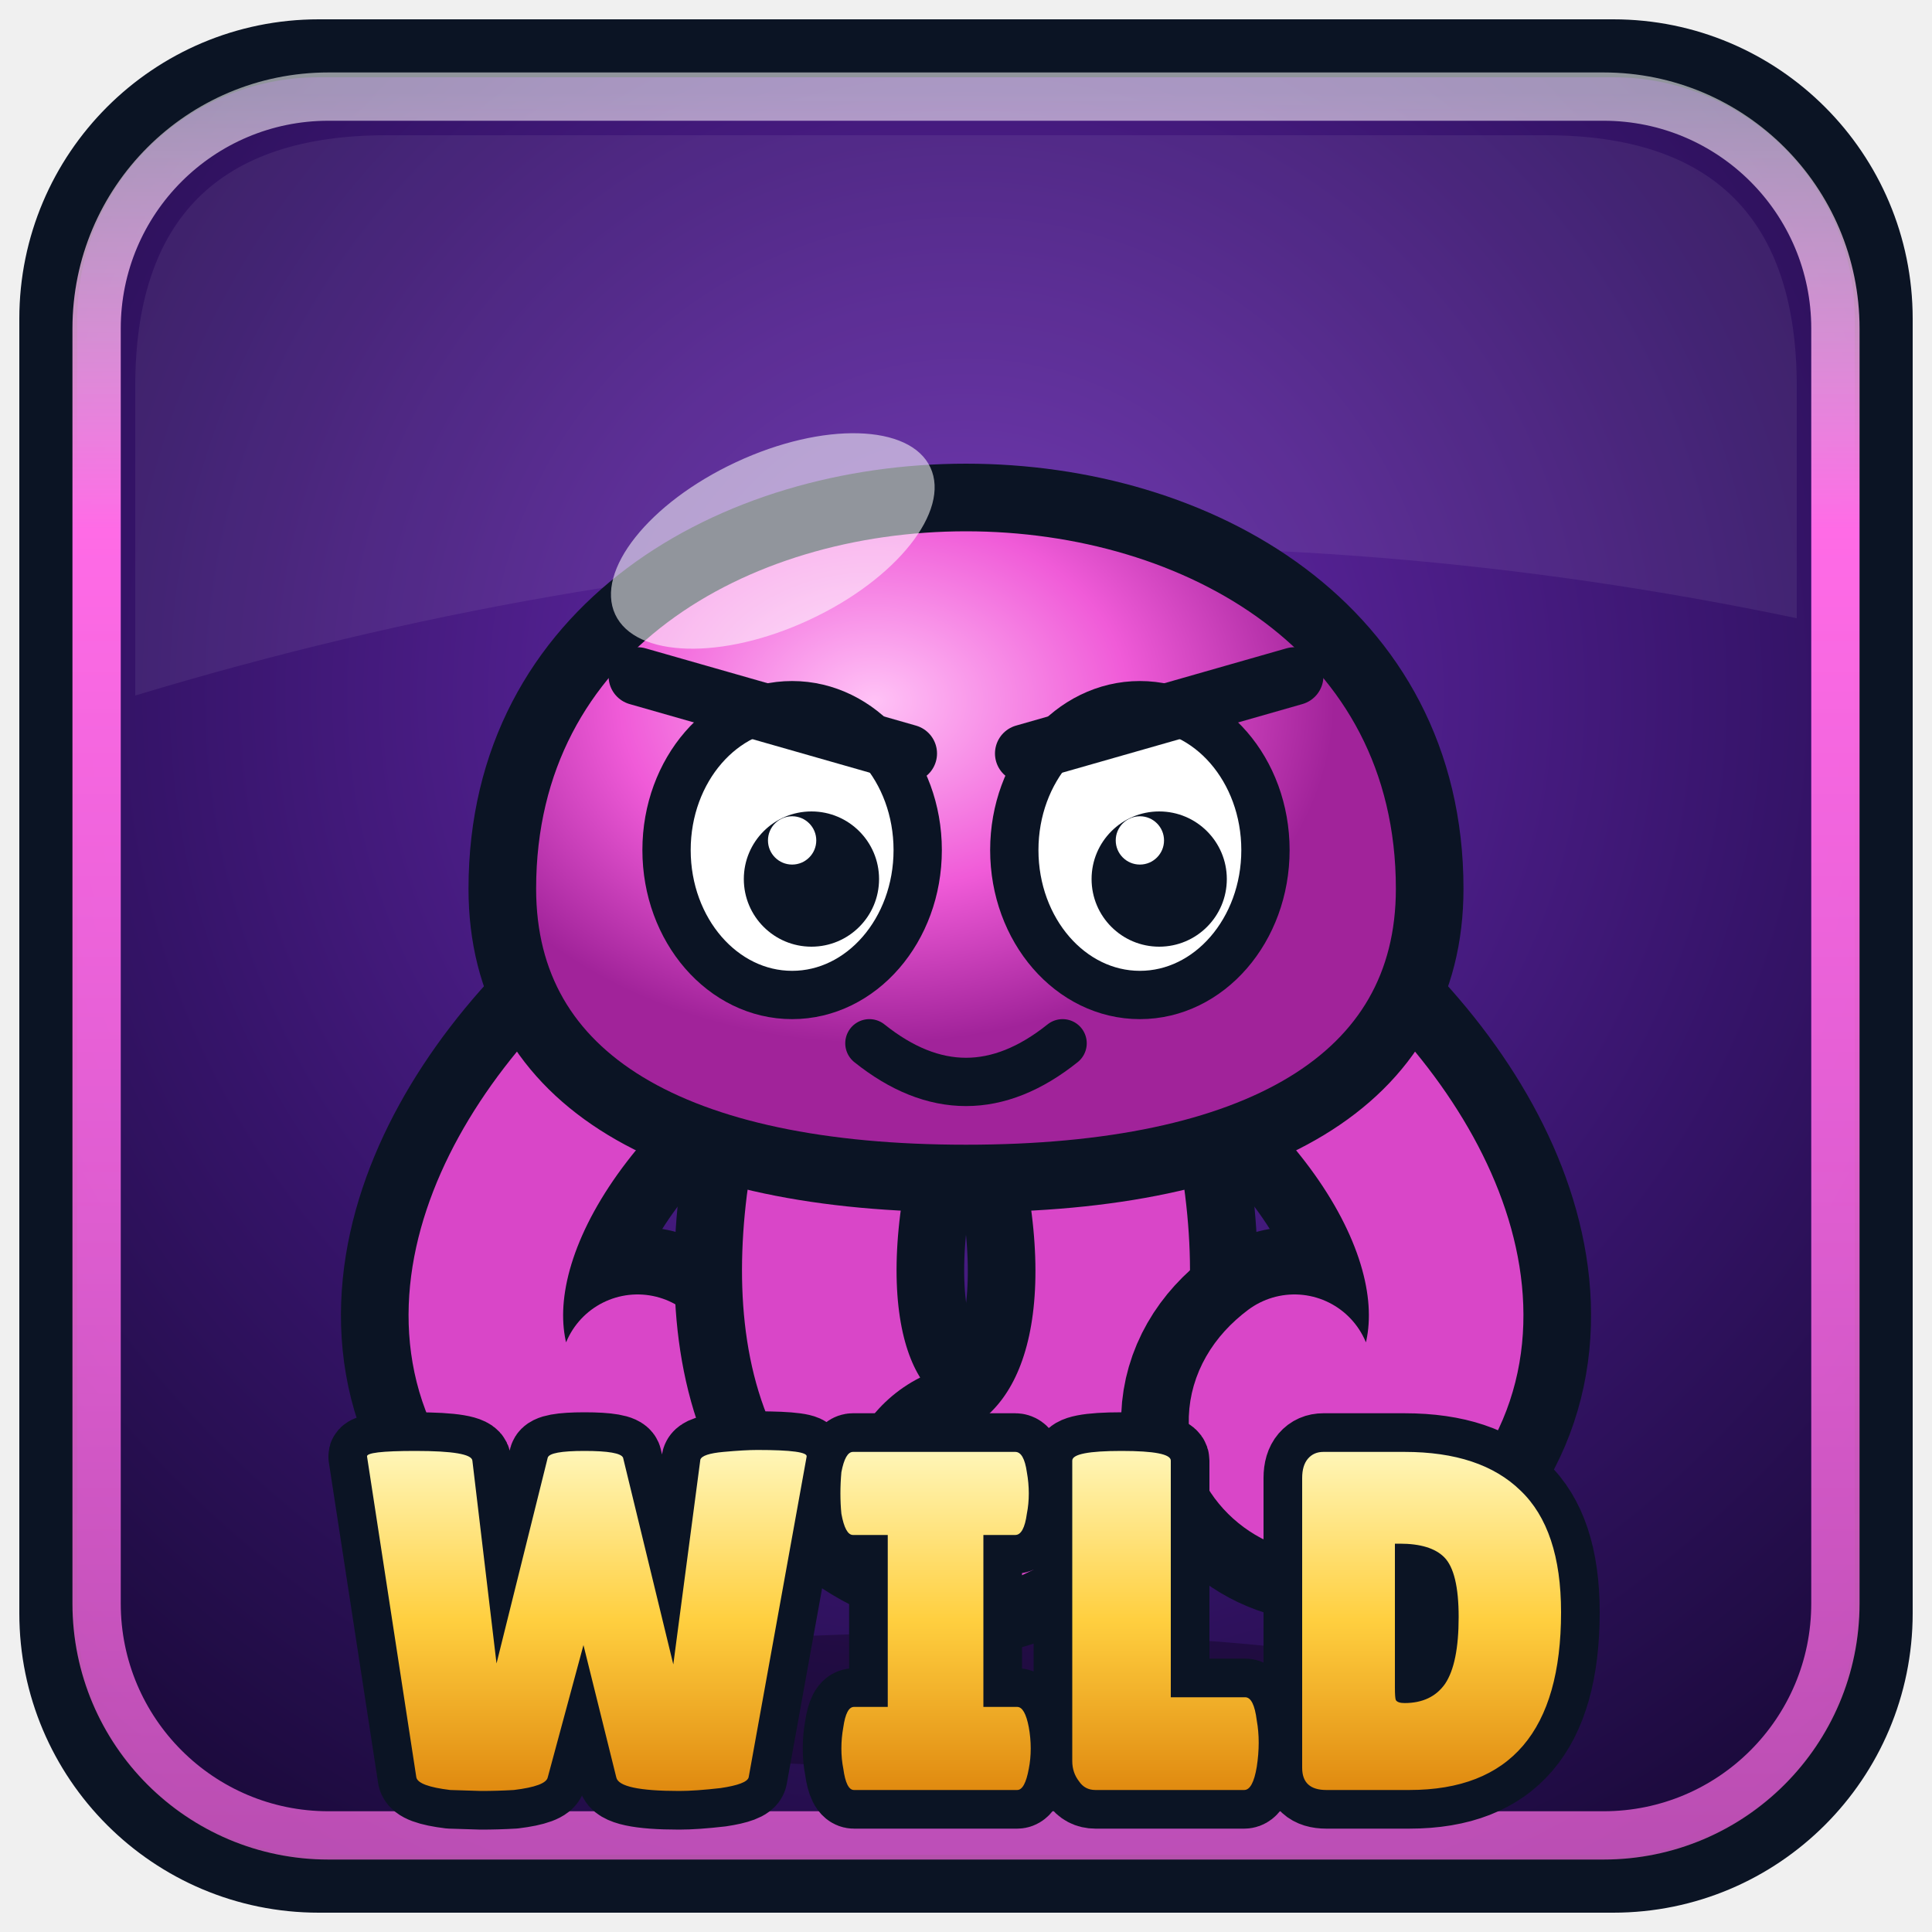
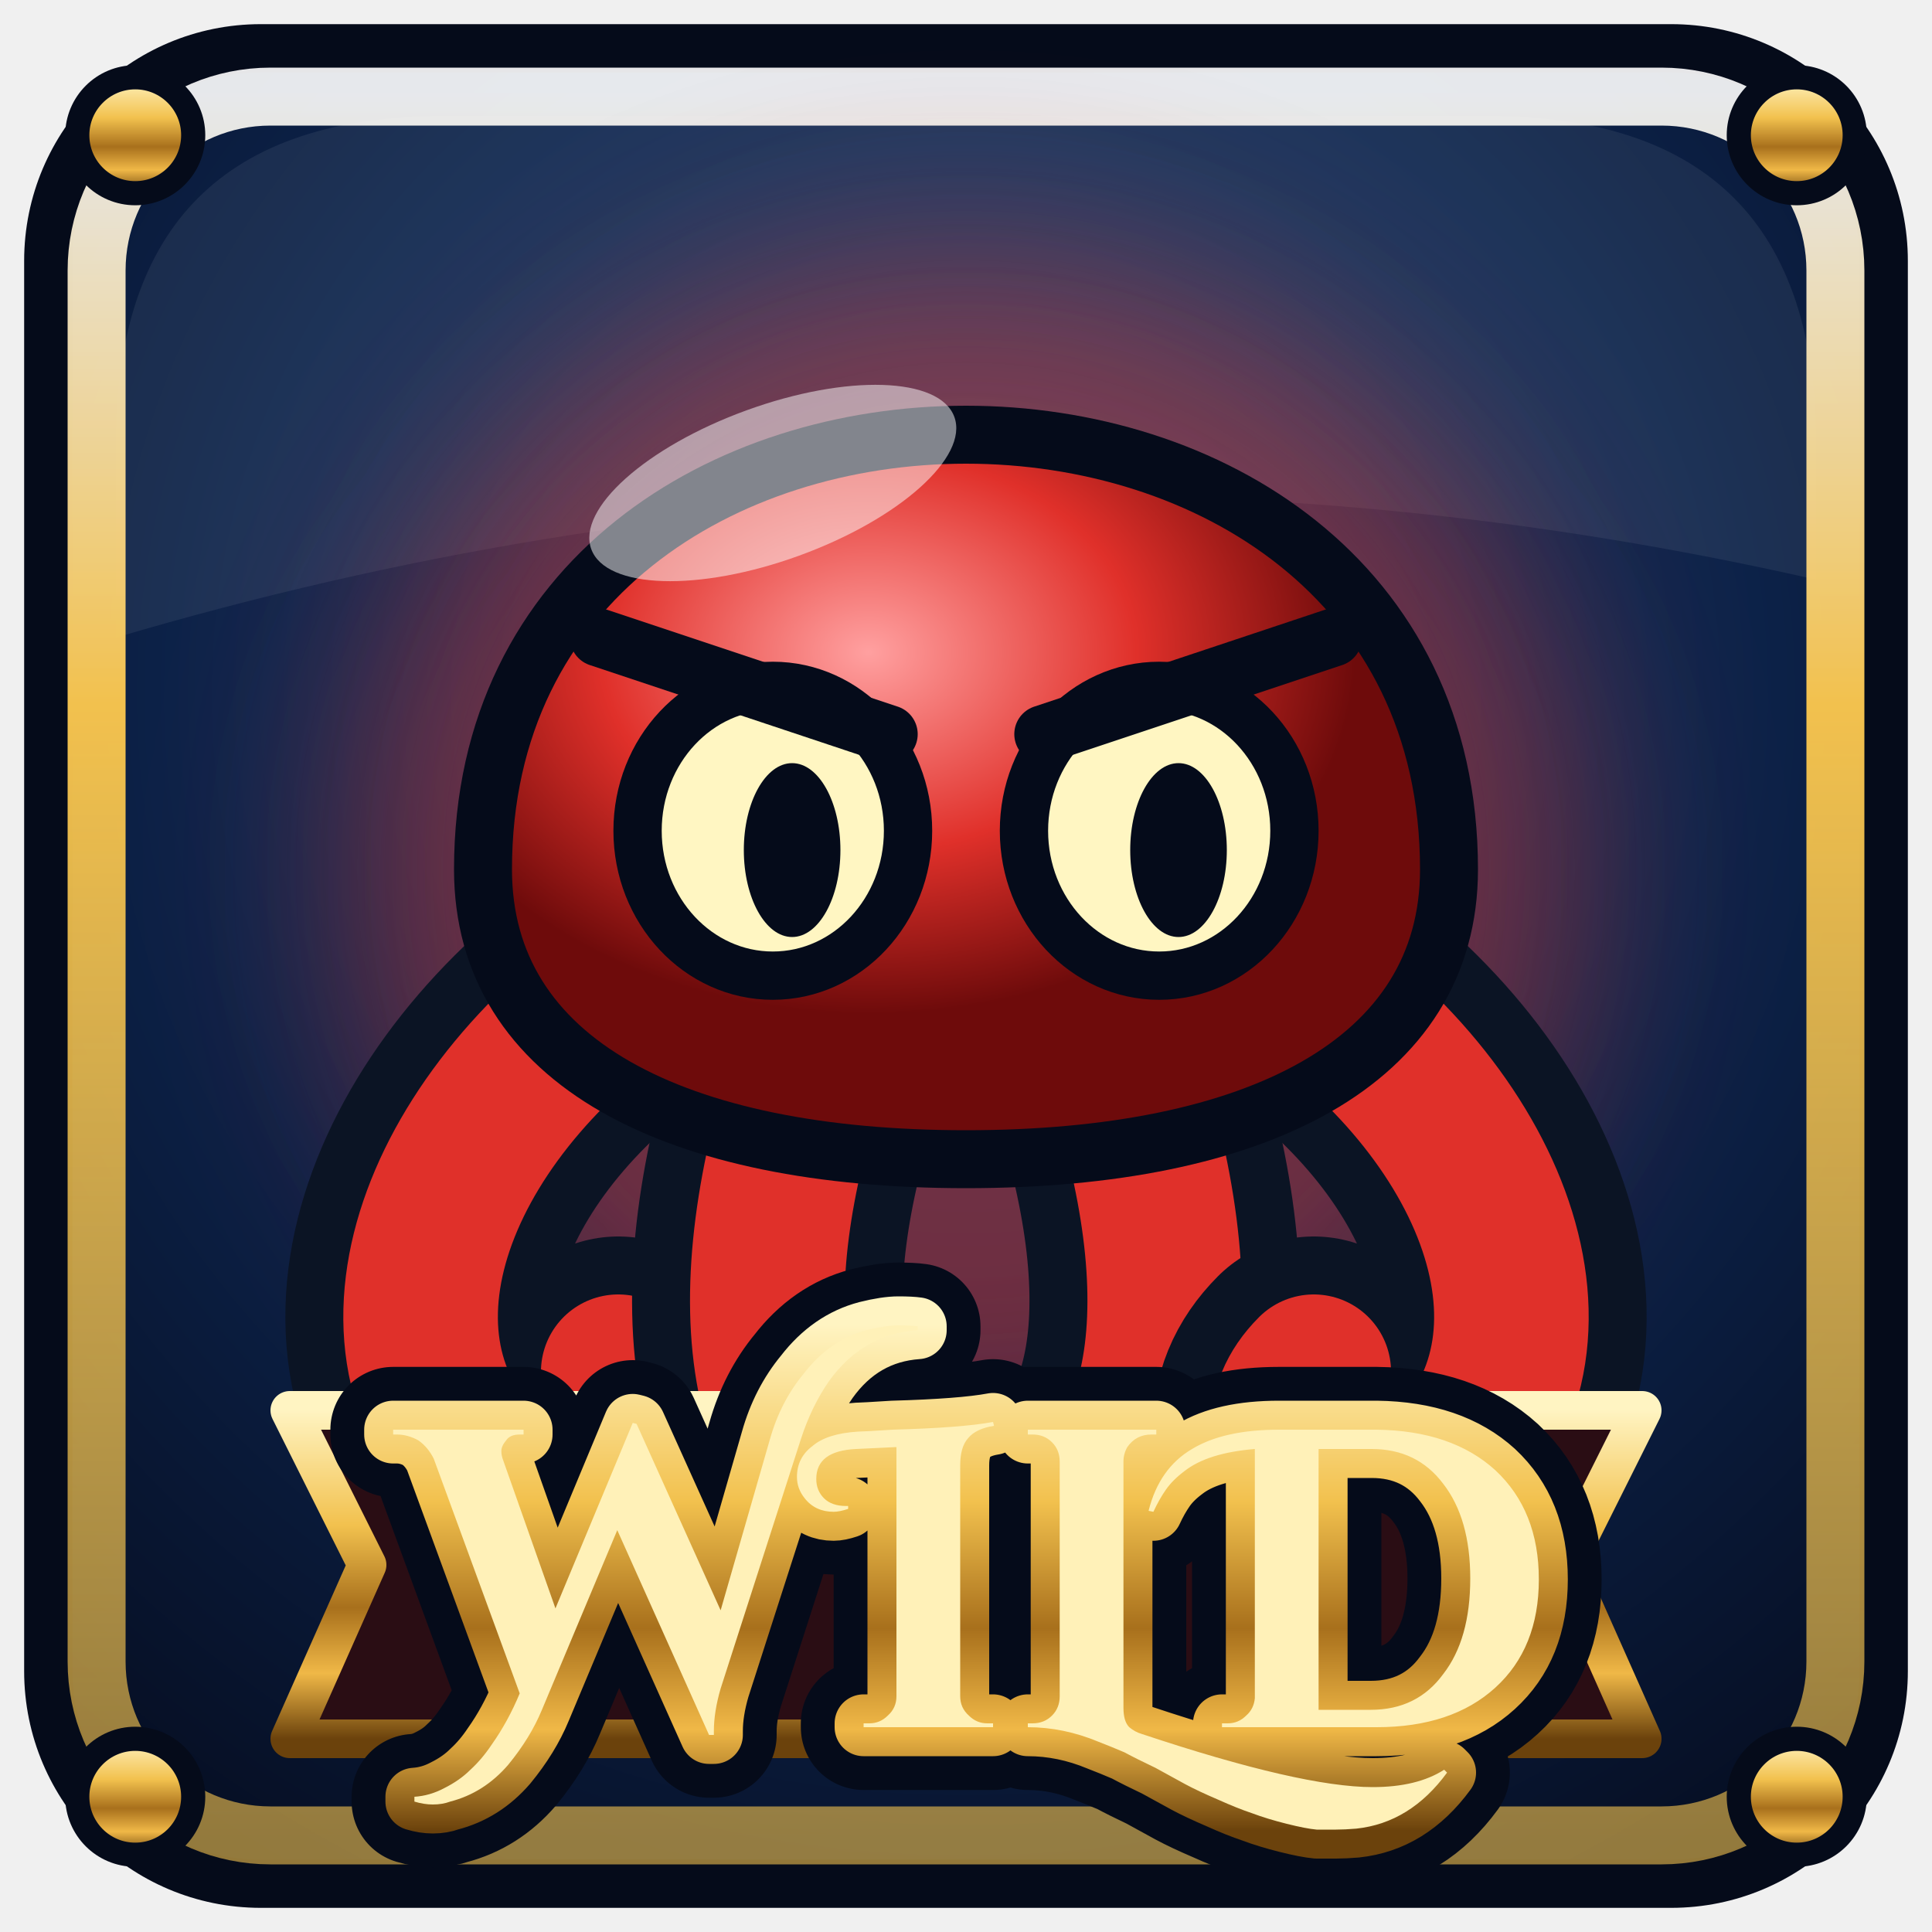
<svg xmlns="http://www.w3.org/2000/svg" width="340" height="340" viewBox="0 0 200 200">
  <defs>
-     <radialGradient id="tile" cx="0.5" cy="0.35" r="0.75">
-       <stop offset="0" stop-color="#6a2bb0" />
-       <stop offset="0.6" stop-color="#36146a" />
-       <stop offset="1" stop-color="#1a0a3a" />
-     </radialGradient>
-     <linearGradient id="rim" x1="0" y1="0" x2="0" y2="1">
-       <stop offset="0" stop-color="#ffffff" stop-opacity="0.55" />
-       <stop offset="0.25" stop-color="#ff6be6" />
-       <stop offset="1" stop-color="#ff6be6" stop-opacity="0.7" />
-     </linearGradient>
-     <radialGradient id="head" cx="0.4" cy="0.3" r="0.5">
-       <stop offset="0" stop-color="#ffc2f6" />
-       <stop offset="0.55" stop-color="#f05bd8" />
-       <stop offset="1" stop-color="#a1239a" />
+     <radialGradient id="navy" cx="0.5" cy="0.35" r="0.75">
+       <stop offset="0" stop-color="#1b4377" />
+       <stop offset="0.6" stop-color="#0c2147" />
+       <stop offset="1" stop-color="#060f24" />
    </radialGradient>
    <linearGradient id="gold" x1="0" y1="0" x2="0" y2="1">
-       <stop offset="0" stop-color="#fff6b8" />
-       <stop offset="0.5" stop-color="#ffcf3f" />
-       <stop offset="1" stop-color="#e08a10" />
+       <stop offset="0" stop-color="#fff4c2" />
+       <stop offset="0.35" stop-color="#f2c14e" />
+       <stop offset="0.6" stop-color="#a8701c" />
+       <stop offset="0.8" stop-color="#f0b847" />
+       <stop offset="1" stop-color="#6b420c" />
    </linearGradient>
+     <linearGradient id="rim" x1="0" y1="0" x2="0" y2="1">
+       <stop offset="0" stop-color="#ffffff" stop-opacity="0.9" />
+       <stop offset="0.35" stop-color="#f2c14e" />
+       <stop offset="1" stop-color="#f2c14e" stop-opacity="0.6" />
+     </linearGradient>
+     <filter id="glow" x="-40%" y="-40%" width="180%" height="180%">
+       <feGaussianBlur stdDeviation="5" />
+     </filter>
+     <filter id="softGlow" x="-50%" y="-50%" width="200%" height="200%">
+       <feGaussianBlur stdDeviation="10" />
+     </filter>
  </defs>
-   <rect x="5" y="5" width="190" height="190" rx="28" fill="url(#tile)" stroke="#0b1424" stroke-width="6" />
-   <rect x="10" y="10" width="180" height="180" rx="24" fill="none" stroke="url(#rim)" stroke-width="5" />
-   <path d="M14 40 Q14 14 40 14 L160 14 Q186 14 186 40 L186 64 Q100 46 14 72 Z" fill="#ffffff" opacity="0.07" />
-   <ellipse cx="100" cy="176" rx="52" ry="7" fill="#000000" opacity="0.28" />
-   <path d="M70 104 C52 118 44 138 56 150 C64 158 74 148 66 142" fill="none" stroke-linecap="round" stroke-linejoin="round" stroke="#0b1424" stroke-width="30" />
-   <path d="M70 104 C52 118 44 138 56 150 C64 158 74 148 66 142" fill="none" stroke-linecap="round" stroke-linejoin="round" stroke="#d946c8" stroke-width="16" />
-   <path d="M88 112 C82 132 84 150 98 154" fill="none" stroke-linecap="round" stroke-linejoin="round" stroke="#0b1424" stroke-width="30" />
-   <path d="M88 112 C82 132 84 150 98 154" fill="none" stroke-linecap="round" stroke-linejoin="round" stroke="#d946c8" stroke-width="16" />
-   <path d="M112 112 C118 132 116 150 102 156" fill="none" stroke-linecap="round" stroke-linejoin="round" stroke="#0b1424" stroke-width="30" />
-   <path d="M112 112 C118 132 116 150 102 156" fill="none" stroke-linecap="round" stroke-linejoin="round" stroke="#d946c8" stroke-width="16" />
-   <path d="M130 104 C148 118 156 138 144 150 C136 158 126 148 134 142" fill="none" stroke-linecap="round" stroke-linejoin="round" stroke="#0b1424" stroke-width="30" />
-   <path d="M130 104 C148 118 156 138 144 150 C136 158 126 148 134 142" fill="none" stroke-linecap="round" stroke-linejoin="round" stroke="#d946c8" stroke-width="16" />
-   <path d="M52 92 C52 38 148 38 148 92 C148 112 130 122 100 122 C70 122 52 112 52 92 Z" fill="url(#head)" stroke="#0b1424" stroke-width="7" stroke-linejoin="round" />
-   <ellipse cx="80" cy="56" rx="18" ry="9" fill="#ffffff" opacity="0.55" transform="rotate(-25 80 56)" />
-   <ellipse cx="82" cy="88" rx="13" ry="15" fill="#fff" stroke="#0b1424" stroke-width="5" />
-   <circle cx="84" cy="91" r="7" fill="#0b1424" />
-   <circle cx="82" cy="87" r="2.5" fill="#fff" />
-   <ellipse cx="118" cy="88" rx="13" ry="15" fill="#fff" stroke="#0b1424" stroke-width="5" />
-   <circle cx="120" cy="91" r="7" fill="#0b1424" />
-   <circle cx="118" cy="87" r="2.5" fill="#fff" />
-   <path d="M66 70 L94 78 M134 70 L106 78" stroke="#0b1424" stroke-width="6" stroke-linecap="round" />
-   <path d="M90 108 Q100 116 110 108" fill="none" stroke="#0b1424" stroke-width="5" stroke-linecap="round" />
-   <g transform="translate(36.9 139.1)">
-     <path d="M1.1 11.7Q0.9 11.1 6.1 11.1Q11.9 11.1 12 12.1L14.5 33.1L19.8 11.8Q20 11.1 23.6 11.1Q27.3 11.1 27.6 11.8L32.8 33.2L35.6 12Q35.8 11.4 38 11.2Q40.2 11 41.5 11Q46.8 11 46.6 11.7L40.6 44.9Q40.4 45.6 37.7 46Q35.1 46.3 33.4 46.3Q27.2 46.3 26.9 44.9L23.5 31.2L19.8 44.9Q19.6 45.8 16.3 46.2Q14.6 46.3 12.9 46.3L9.7 46.2Q6.4 45.8 6.2 44.9ZM55 37.6V19.8H51.4Q50.6 19.8 50.2 17.6Q50.1 16.6 50.1 15.5Q50.1 14.4 50.2 13.3Q50.6 11.2 51.4 11.2H68.2Q69.1 11.2 69.4 13.3Q69.6 14.4 69.6 15.5Q69.6 16.6 69.4 17.6Q69.1 19.8 68.2 19.8H64.9V37.6H68.4Q69.2 37.6 69.6 39.7Q69.8 40.8 69.8 41.9Q69.8 43 69.6 44Q69.2 46.2 68.4 46.2H51.5Q50.7 46.2 50.4 44Q50.2 43 50.2 41.9Q50.2 40.8 50.4 39.7Q50.7 37.6 51.5 37.6ZM74.1 43.2V12.1Q74.1 11.1 79.2 11.1Q84.3 11.1 84.3 12.1V36.6H92Q92.9 36.6 93.2 39Q93.4 40.1 93.4 41.3Q93.4 42.5 93.2 43.8Q92.8 46.2 91.9 46.2H76.5Q75.4 46.2 74.8 45.3Q74.1 44.4 74.1 43.2ZM97.9 43.9V13.9Q97.9 12.6 98.5 11.9Q99.1 11.2 100.1 11.2H108.5Q116.4 11.2 120.5 15.2Q124.7 19.2 124.7 27.8Q124.7 46.2 109 46.2H100.4Q97.9 46.2 97.9 43.9ZM107.5 20.7V35.6Q107.5 36.7 107.6 36.9Q107.8 37.2 108.5 37.2Q111.3 37.2 112.7 35.2Q114.1 33.1 114.1 28.3Q114.1 23.6 112.6 22.1Q111.2 20.7 108 20.7Z" fill="url(#gold)" stroke="#0b1424" stroke-width="8" stroke-linejoin="round" paint-order="stroke" />
+   <rect x="5" y="5" width="190" height="190" rx="22" fill="url(#navy)" stroke="#050b1a" stroke-width="5" />
+   <path d="M12 46 Q12 12 46 12 L154 12 Q188 12 188 46 L188 60 Q100 40 12 66 Z" fill="#ffffff" opacity="0.07" />
+   <rect x="10" y="10" width="180" height="180" rx="18" fill="none" stroke="url(#rim)" stroke-width="6" />
+   <circle cx="14" cy="14" r="6" fill="url(#gold)" stroke="#050b1a" stroke-width="2.5" />
+   <circle cx="186" cy="14" r="6" fill="url(#gold)" stroke="#050b1a" stroke-width="2.5" />
+   <circle cx="14" cy="186" r="6" fill="url(#gold)" stroke="#050b1a" stroke-width="2.5" />
+   <circle cx="186" cy="186" r="6" fill="url(#gold)" stroke="#050b1a" stroke-width="2.5" />
+   <defs>
+     <radialGradient id="skin" cx="0.4" cy="0.3" r="0.5">
+       <stop offset="0" stop-color="#ffa0a0" />
+       <stop offset="0.55" stop-color="#e0302a" />
+       <stop offset="1" stop-color="#6e0b0b" />
+     </radialGradient>
+   </defs>
+   <circle cx="100" cy="90" r="64" fill="#e0302a" filter="url(#softGlow)" opacity="0.45" />
+   <path d="M68 100 C46 114 36 138 50 152 C60 160 72 150 64 142" fill="none" stroke-linecap="round" stroke-linejoin="round" stroke="#0b1424" stroke-width="28" />
+   <path d="M68 100 C46 114 36 138 50 152 C60 160 72 150 64 142" fill="none" stroke-linecap="round" stroke-linejoin="round" stroke="#e0302a" stroke-width="16" />
+   <path d="M84 110 C76 134 78 154 94 160" fill="none" stroke-linecap="round" stroke-linejoin="round" stroke="#0b1424" stroke-width="28" />
+   <path d="M84 110 C76 134 78 154 94 160" fill="none" stroke-linecap="round" stroke-linejoin="round" stroke="#e0302a" stroke-width="16" />
+   <path d="M116 110 C124 134 122 154 106 160" fill="none" stroke-linecap="round" stroke-linejoin="round" stroke="#0b1424" stroke-width="28" />
+   <path d="M116 110 C124 134 122 154 106 160" fill="none" stroke-linecap="round" stroke-linejoin="round" stroke="#e0302a" stroke-width="16" />
+   <path d="M132 100 C154 114 164 138 150 152 C140 160 128 150 136 142" fill="none" stroke-linecap="round" stroke-linejoin="round" stroke="#0b1424" stroke-width="28" />
+   <path d="M132 100 C154 114 164 138 150 152 C140 160 128 150 136 142" fill="none" stroke-linecap="round" stroke-linejoin="round" stroke="#e0302a" stroke-width="16" />
+   <path d="M50 90 C50 30 150 30 150 90 C150 110 130 120 100 120 C70 120 50 110 50 90 Z" fill="url(#skin)" stroke="#050b1a" stroke-width="6" />
+   <ellipse cx="80" cy="86" rx="14" ry="15" fill="#fff6c2" stroke="#050b1a" stroke-width="5" />
+   <ellipse cx="82" cy="88" rx="5" ry="9" fill="#050b1a" />
+   <ellipse cx="120" cy="86" rx="14" ry="15" fill="#fff6c2" stroke="#050b1a" stroke-width="5" />
+   <ellipse cx="122" cy="88" rx="5" ry="9" fill="#050b1a" />
+   <path d="M62 66 L92 76 M138 66 L108 76" stroke="#050b1a" stroke-width="6" stroke-linecap="round" />
+   <ellipse cx="80" cy="50" rx="20" ry="8" fill="#ffffff" opacity="0.5" transform="rotate(-20 80 50)" />
+   <path d="M30 146 L170 146 L162 162 L170 180 L30 180 L38 162 Z" fill="#2a0d14" stroke="url(#gold)" stroke-width="4" stroke-linejoin="round" />
+   <g transform="translate(42.2 135.9)">
+     <path d="M47.5 1.8Q49.5 1.3 50.8 1.3Q52.1 1.3 52.8 1.4V1.8Q47.1 2.2 43.6 7.1Q41.8 9.7 40.7 13.1L32.4 38.9Q31.7 41.3 31.7 43.3Q31.7 43.6 31.7 43.7H31.2L21.7 22.5L13.9 41.1Q12.7 44 10.4 46.8Q7.9 49.7 4.4 50.6Q3.6 50.9 2.6 50.9Q1.7 50.9 0.7 50.6L0.7 50.1Q2.3 50 3.8 49.2Q5.4 48.4 6.5 47.3Q7.7 46.2 8.7 44.7Q10.4 42.3 11.6 39.4L2.7 15.1Q2.1 13.9 1.1 13.2Q0 12.6 -1.1 12.6H-1.5V12.1H12V12.6H11.6Q10.6 12.6 10.2 13.2Q9.7 13.8 9.7 14.3Q9.7 14.8 9.9 15.3L15.3 30.6L23.3 11.4L23.7 11.5L32.4 30.8L37.5 13.1Q38.6 9.2 41 6.3Q43.7 2.8 47.5 1.8ZM60 42.5H60.6V42.9H47.2V42.5H47.8Q48.9 42.5 49.7 41.7Q50.6 40.9 50.6 39.7V13.9L46.4 14.1Q42.3 14.3 42.3 17.2Q42.3 18.4 43.1 19.2Q43.9 20 45.4 20Q45.5 20 45.6 20V20.3Q44.7 20.6 44.1 20.6Q42.2 20.6 41.1 19.2Q40.3 18.2 40.3 17Q40.3 15 41.9 13.8Q43.4 12.5 46.6 12.3Q47.1 12.3 50.2 12.1Q57.4 11.9 60.6 11.3L60.7 11.7Q58.8 12 58 13Q57.2 13.9 57.2 15.8V39.7Q57.2 40.9 58.1 41.7Q58.9 42.5 60 42.5ZM99.9 49.1Q104.5 49.1 107.3 47.3L107.6 47.6Q103.8 52.8 98.2 53.4Q97 53.5 96.1 53.5Q95.3 53.5 94.1 53.5Q93 53.4 91 52.9Q89 52.4 87.4 51.8Q85.9 51.3 83.9 50.4Q81.8 49.5 80.5 48.8Q79.2 48.1 77.4 47.1Q75.5 46.2 74.2 45.5Q72.8 44.9 71.5 44.4Q67.9 42.9 64.2 42.9V42.5H64.7Q65.9 42.5 66.7 41.7Q67.5 40.9 67.5 39.7V15.4Q67.5 14.2 66.7 13.4Q65.9 12.6 64.7 12.6H64.2V12.1H77.5L77.5 12.6H77Q75.4 12.6 74.5 13.9Q74.1 14.6 74.1 15.4V40.9Q74.1 42.3 74.7 42.9Q75.3 43.4 76 43.6Q92.5 49.1 99.9 49.1ZM90.2 12.1Q90.9 12.1 92.9 12.1Q94.9 12.1 100.3 12.1Q108.1 12.2 112.6 16.3Q117.1 20.5 117.1 27.6Q117.1 34.7 112.6 38.8Q108.1 42.9 100.3 42.9H84.3V42.5H84.9Q86 42.5 86.8 41.7Q87.6 41 87.7 39.9V14.1Q82.8 14.5 80.4 16.4Q79.2 17.3 78.5 18.3Q77.8 19.3 77.2 20.6L76.7 20.5Q77.8 16.1 81.2 14.1Q84.5 12.1 90.2 12.1ZM99.7 41.1Q104.5 41.1 107.2 37.4Q110 33.8 110 27.5Q110 21.3 107.2 17.7Q104.5 14.1 99.8 14.1Q99.8 14.1 99.7 14.1H94.3V41.1H99.7Q99.7 41.1 99.7 41.1Z" fill="none" stroke="#050b1a" stroke-width="13" stroke-linejoin="round" paint-order="stroke" />
+   </g>
+   <g transform="translate(42.2 135.9)">
+     <path d="M47.5 1.8Q49.5 1.3 50.8 1.3Q52.1 1.3 52.8 1.4V1.8Q47.1 2.2 43.6 7.1Q41.8 9.7 40.7 13.1L32.4 38.9Q31.7 41.3 31.7 43.3Q31.7 43.6 31.7 43.7H31.2L21.7 22.5L13.9 41.1Q12.7 44 10.4 46.8Q7.9 49.7 4.4 50.6Q3.6 50.9 2.6 50.9Q1.7 50.9 0.7 50.6L0.7 50.1Q2.3 50 3.8 49.2Q5.4 48.4 6.5 47.3Q7.7 46.2 8.7 44.7Q10.4 42.3 11.6 39.4L2.7 15.1Q2.1 13.9 1.1 13.2Q0 12.6 -1.1 12.6H-1.5V12.1H12V12.6H11.6Q10.6 12.6 10.2 13.2Q9.7 13.8 9.7 14.3Q9.7 14.8 9.9 15.3L15.3 30.6L23.3 11.4L23.7 11.5L32.4 30.8L37.5 13.1Q38.6 9.2 41 6.3Q43.7 2.8 47.5 1.8ZM60 42.5H60.6V42.9H47.2V42.5H47.8Q48.9 42.5 49.7 41.7Q50.6 40.9 50.6 39.7V13.9L46.4 14.1Q42.3 14.3 42.3 17.2Q42.3 18.4 43.1 19.2Q43.9 20 45.4 20Q45.5 20 45.6 20V20.3Q44.7 20.6 44.1 20.6Q42.2 20.6 41.1 19.2Q40.3 18.2 40.3 17Q40.3 15 41.9 13.8Q43.4 12.5 46.6 12.3Q47.1 12.3 50.2 12.1Q57.4 11.9 60.6 11.3L60.7 11.7Q58.8 12 58 13Q57.2 13.9 57.2 15.8V39.7Q57.2 40.9 58.1 41.7Q58.9 42.5 60 42.5ZM99.9 49.1Q104.5 49.1 107.3 47.3L107.6 47.6Q103.8 52.8 98.2 53.4Q97 53.5 96.1 53.5Q95.3 53.5 94.1 53.5Q93 53.4 91 52.9Q89 52.4 87.4 51.8Q85.9 51.3 83.9 50.4Q81.8 49.5 80.5 48.8Q79.2 48.1 77.4 47.1Q75.5 46.2 74.2 45.5Q72.8 44.9 71.5 44.4Q67.9 42.9 64.2 42.9V42.5H64.7Q65.9 42.5 66.7 41.7Q67.5 40.9 67.5 39.7V15.4Q67.5 14.2 66.7 13.4Q65.9 12.6 64.7 12.6H64.2V12.1H77.5L77.5 12.6H77Q75.4 12.6 74.5 13.9Q74.1 14.6 74.1 15.4V40.9Q74.1 42.3 74.7 42.9Q75.3 43.4 76 43.6Q92.5 49.1 99.9 49.1ZM90.2 12.1Q90.9 12.1 92.9 12.1Q94.9 12.1 100.3 12.1Q108.1 12.2 112.6 16.3Q117.1 20.5 117.1 27.6Q117.1 34.7 112.6 38.8Q108.1 42.9 100.3 42.9H84.3V42.5H84.9Q86 42.5 86.8 41.7Q87.6 41 87.7 39.9V14.1Q82.8 14.5 80.4 16.4Q79.2 17.3 78.5 18.3Q77.8 19.3 77.2 20.6L76.7 20.5Q77.8 16.1 81.2 14.1Q84.5 12.1 90.2 12.1ZM99.7 41.1Q104.5 41.1 107.2 37.4Q110 33.8 110 27.5Q110 21.3 107.2 17.7Q104.5 14.1 99.8 14.1Q99.8 14.1 99.7 14.1H94.3V41.1H99.7Q99.7 41.1 99.7 41.1Z" fill="none" stroke="url(#gold)" stroke-width="6" stroke-linejoin="round" paint-order="stroke" />
+   </g>
+   <g transform="translate(42.2 135.9)">
+     <path d="M47.5 1.8Q49.5 1.3 50.8 1.3Q52.1 1.3 52.8 1.4V1.8Q47.1 2.2 43.6 7.1Q41.8 9.7 40.7 13.1L32.4 38.9Q31.7 41.3 31.7 43.3Q31.7 43.6 31.7 43.7H31.2L21.7 22.5L13.9 41.1Q12.7 44 10.4 46.8Q7.9 49.7 4.4 50.6Q3.6 50.9 2.6 50.9Q1.7 50.9 0.7 50.6L0.7 50.1Q2.3 50 3.8 49.2Q5.4 48.4 6.5 47.3Q7.7 46.2 8.7 44.7Q10.4 42.3 11.6 39.4L2.7 15.1Q2.1 13.9 1.1 13.2Q0 12.6 -1.1 12.6H-1.5V12.1H12V12.6H11.6Q10.6 12.6 10.2 13.2Q9.7 13.8 9.7 14.3Q9.7 14.8 9.9 15.3L15.3 30.6L23.3 11.4L23.7 11.5L32.4 30.8L37.5 13.1Q38.6 9.2 41 6.3Q43.7 2.8 47.5 1.8ZM60 42.5H60.6V42.9H47.2V42.5H47.8Q48.9 42.5 49.7 41.7Q50.6 40.9 50.6 39.7V13.9L46.4 14.1Q42.3 14.3 42.3 17.2Q42.3 18.4 43.1 19.2Q43.9 20 45.4 20Q45.5 20 45.6 20V20.3Q44.7 20.6 44.1 20.6Q42.2 20.6 41.1 19.2Q40.3 18.2 40.3 17Q40.3 15 41.9 13.8Q43.4 12.5 46.6 12.3Q47.1 12.3 50.2 12.1Q57.4 11.9 60.6 11.3L60.7 11.7Q58.8 12 58 13Q57.2 13.9 57.2 15.8V39.7Q57.2 40.9 58.1 41.7Q58.9 42.5 60 42.5ZM99.9 49.1Q104.5 49.1 107.3 47.3L107.6 47.6Q103.8 52.8 98.2 53.4Q97 53.5 96.1 53.5Q95.3 53.5 94.1 53.5Q93 53.4 91 52.9Q89 52.4 87.4 51.8Q85.9 51.3 83.9 50.4Q81.8 49.5 80.5 48.8Q79.2 48.1 77.4 47.1Q75.5 46.2 74.2 45.5Q72.8 44.9 71.5 44.4Q67.9 42.9 64.2 42.9V42.5H64.7Q65.9 42.5 66.7 41.7Q67.5 40.9 67.5 39.7V15.4Q67.5 14.2 66.7 13.4Q65.9 12.6 64.7 12.6H64.2V12.1H77.5L77.5 12.6H77Q75.4 12.6 74.5 13.9Q74.1 14.6 74.1 15.4V40.9Q74.1 42.3 74.7 42.9Q75.3 43.4 76 43.6Q92.5 49.1 99.9 49.1ZM90.2 12.1Q90.9 12.1 92.9 12.1Q94.9 12.1 100.3 12.1Q108.1 12.2 112.6 16.3Q117.1 20.5 117.1 27.6Q117.1 34.7 112.6 38.8Q108.1 42.9 100.3 42.9H84.3V42.5H84.9Q86 42.5 86.8 41.7Q87.6 41 87.7 39.9V14.1Q82.8 14.5 80.4 16.4Q79.2 17.3 78.5 18.3Q77.8 19.3 77.2 20.6L76.7 20.5Q77.8 16.1 81.2 14.1Q84.5 12.1 90.2 12.1ZM99.7 41.1Q104.5 41.1 107.2 37.4Q110 33.8 110 27.5Q110 21.3 107.2 17.7Q104.5 14.1 99.8 14.1Q99.8 14.1 99.7 14.1H94.3V41.1H99.7Q99.7 41.1 99.7 41.1Z" fill="#fff1b8" stroke="none" stroke-width="0" stroke-linejoin="round" paint-order="stroke" />
  </g>
</svg>
